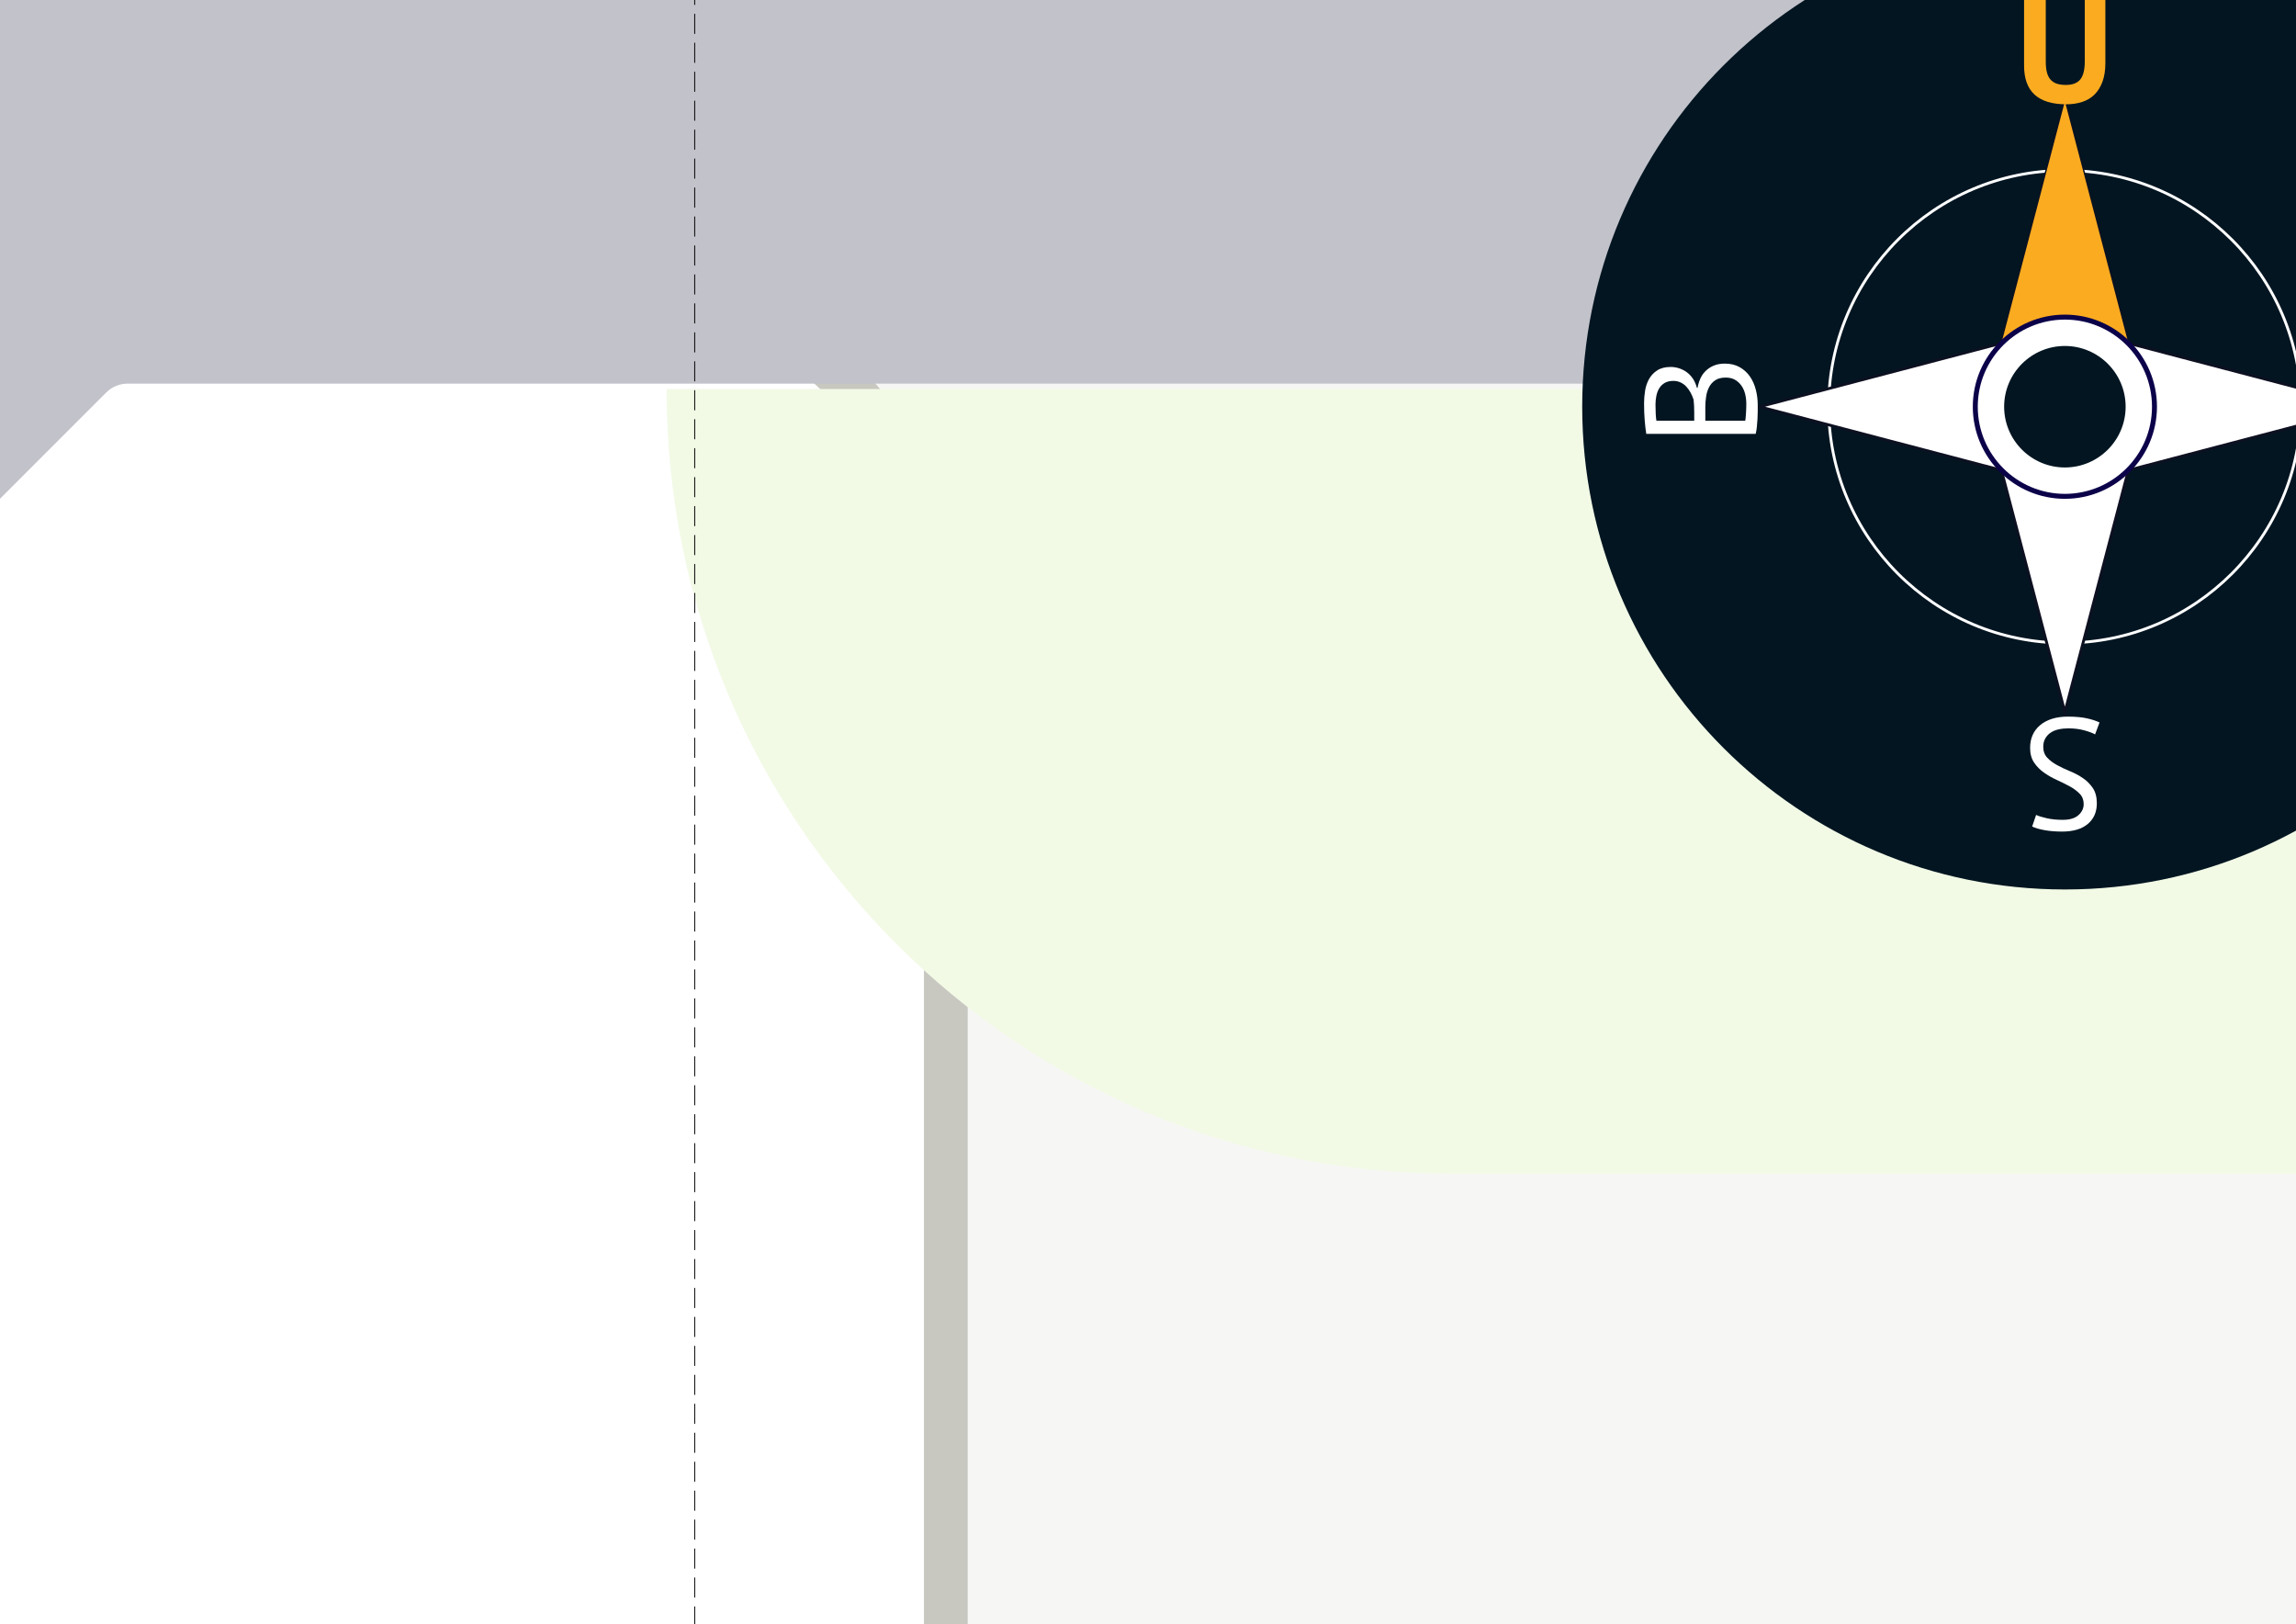
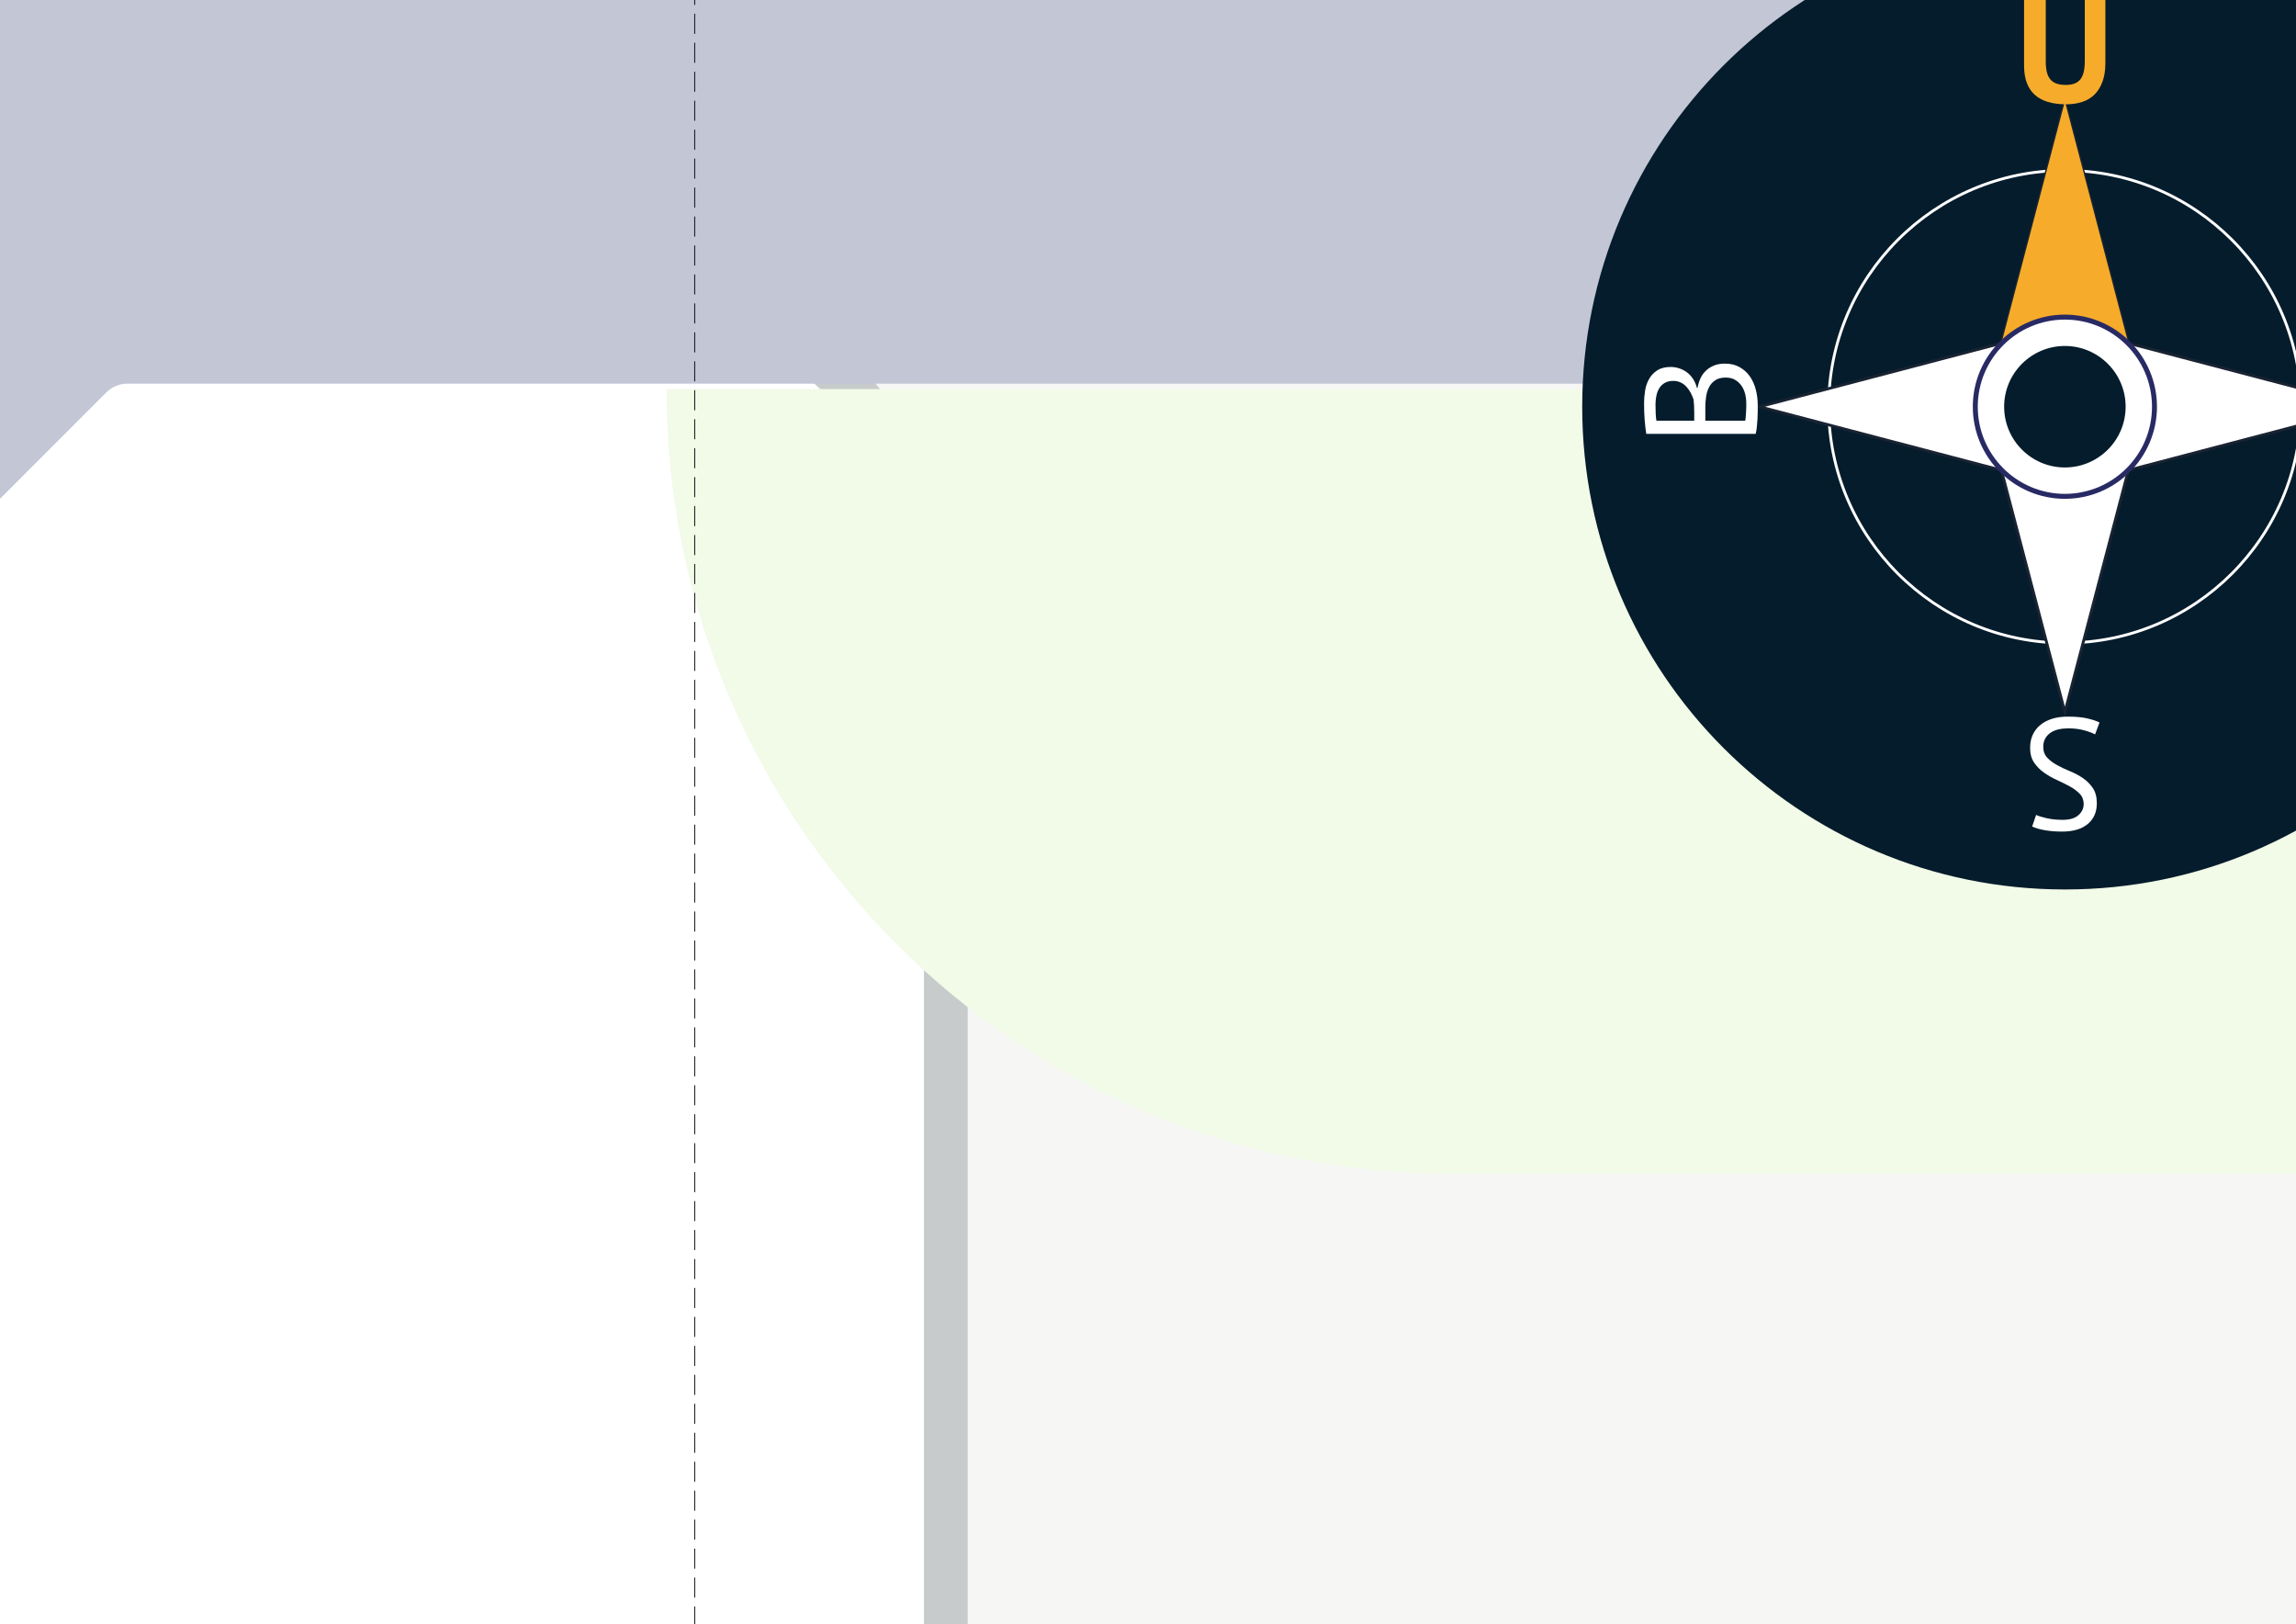
<svg xmlns="http://www.w3.org/2000/svg" xmlns:xlink="http://www.w3.org/1999/xlink" viewBox="7135.177 840.86 1189.196 840.86" width="1189.196" height="840.86">
  <defs>
-     <g id="glyph-85-0">
+     <g id="glyph-84-0">
      <path d="M 36.125 -57.562 L 46.797 -57.562 L 46.797 -20.391 C 46.797 -16.66 46.301 -13.453 45.312 -10.766 C 44.332 -8.086 42.969 -5.867 41.219 -4.109 C 39.469 -2.359 37.332 -1.07 34.812 -0.25 C 32.289 0.57 29.523 0.984 26.516 0.984 C 11.961 0.984 4.688 -5.676 4.688 -19 L 4.688 -57.562 L 15.922 -57.562 L 15.922 -21.219 C 15.922 -18.969 16.125 -17.062 16.531 -15.5 C 16.945 -13.938 17.594 -12.676 18.469 -11.719 C 19.344 -10.758 20.438 -10.07 21.75 -9.656 C 23.07 -9.25 24.609 -9.047 26.359 -9.047 C 29.805 -9.047 32.297 -10.004 33.828 -11.922 C 35.359 -13.836 36.125 -16.938 36.125 -21.219 Z M 36.125 -57.562 " />
    </g>
-     <g id="glyph-86-0">
+     <g id="glyph-85-0">
      <path d="M -32.922 14.641 C -32.922 16.941 -32.238 18.816 -30.875 20.266 C -29.508 21.723 -27.797 23.016 -25.734 24.141 C -23.68 25.266 -21.453 26.316 -19.047 27.297 C -16.641 28.285 -14.41 29.477 -12.359 30.875 C -10.305 32.27 -8.594 33.992 -7.219 36.047 C -5.852 38.109 -5.172 40.727 -5.172 43.906 C -5.172 48.406 -6.727 51.969 -9.844 54.594 C -12.969 57.227 -17.406 58.547 -23.156 58.547 C -26.488 58.547 -29.523 58.301 -32.266 57.812 C -35.004 57.32 -37.141 56.691 -38.672 55.922 L -36.625 49.922 C -35.363 50.523 -33.516 51.098 -31.078 51.641 C -28.641 52.191 -25.891 52.469 -22.828 52.469 C -19.211 52.469 -16.5 51.656 -14.688 50.031 C -12.883 48.414 -11.984 46.516 -11.984 44.328 C -11.984 42.191 -12.664 40.41 -14.031 38.984 C -15.406 37.555 -17.117 36.281 -19.172 35.156 C -21.223 34.031 -23.453 32.922 -25.859 31.828 C -28.273 30.734 -30.508 29.457 -32.562 28 C -34.613 26.551 -36.32 24.812 -37.688 22.781 C -39.051 20.75 -39.734 18.227 -39.734 15.219 C -39.734 12.75 -39.297 10.523 -38.422 8.547 C -37.547 6.578 -36.258 4.879 -34.562 3.453 C -32.863 2.023 -30.812 0.926 -28.406 0.156 C -26 -0.602 -23.266 -0.984 -20.203 -0.984 C -16.098 -0.984 -12.703 -0.664 -10.016 -0.031 C -7.336 0.594 -5.258 1.289 -3.781 2.062 L -6.078 8.219 C -7.336 7.508 -9.195 6.812 -11.656 6.125 C -14.125 5.438 -16.891 5.094 -19.953 5.094 C -21.754 5.094 -23.445 5.27 -25.031 5.625 C -26.625 5.988 -27.992 6.566 -29.141 7.359 C -30.297 8.148 -31.211 9.148 -31.891 10.359 C -32.578 11.566 -32.922 12.992 -32.922 14.641 Z M -32.922 14.641 " />
    </g>
-     <g id="glyph-87-0">
+     <g id="glyph-86-0">
      <path d="M -44.406 -41.625 C -43.031 -41.625 -41.629 -41.406 -40.203 -40.969 C -38.785 -40.531 -37.457 -39.875 -36.219 -39 C -34.988 -38.125 -33.906 -37 -32.969 -35.625 C -32.039 -34.258 -31.332 -32.648 -30.844 -30.797 L -30.516 -30.797 C -30.234 -32.43 -29.766 -34 -29.109 -35.5 C -28.453 -37.008 -27.547 -38.336 -26.391 -39.484 C -25.242 -40.641 -23.848 -41.57 -22.203 -42.281 C -20.555 -43 -18.609 -43.359 -16.359 -43.359 C -13.398 -43.359 -10.836 -42.738 -8.672 -41.5 C -6.504 -40.27 -4.734 -38.656 -3.359 -36.656 C -1.992 -34.664 -0.984 -32.383 -0.328 -29.812 C 0.328 -27.238 0.656 -24.609 0.656 -21.922 C 0.656 -20.992 0.656 -19.898 0.656 -18.641 C 0.656 -17.379 0.613 -16.062 0.531 -14.688 C 0.445 -13.32 0.336 -11.957 0.203 -10.594 C 0.066 -9.227 -0.133 -8.023 -0.406 -6.984 L -57.078 -6.984 C -57.398 -9.004 -57.672 -11.352 -57.891 -14.031 C -58.109 -16.719 -58.219 -19.648 -58.219 -22.828 C -58.219 -24.961 -58.039 -27.133 -57.688 -29.344 C -57.332 -31.562 -56.645 -33.57 -55.625 -35.375 C -54.613 -37.188 -53.203 -38.68 -51.391 -39.859 C -49.586 -41.035 -47.258 -41.625 -44.406 -41.625 Z M -5.266 -22.578 C -5.266 -24.328 -5.469 -26.023 -5.875 -27.672 C -6.289 -29.316 -6.945 -30.766 -7.844 -32.016 C -8.75 -33.273 -9.859 -34.273 -11.172 -35.016 C -12.492 -35.754 -14.062 -36.125 -15.875 -36.125 C -18.125 -36.125 -19.93 -35.672 -21.297 -34.766 C -22.672 -33.867 -23.738 -32.691 -24.5 -31.234 C -25.27 -29.785 -25.789 -28.156 -26.062 -26.344 C -26.344 -24.539 -26.484 -22.738 -26.484 -20.938 L -26.484 -13.797 L -5.844 -13.797 C -5.727 -14.18 -5.645 -14.727 -5.594 -15.438 C -5.539 -16.145 -5.484 -16.91 -5.422 -17.734 C -5.367 -18.555 -5.328 -19.406 -5.297 -20.281 C -5.273 -21.156 -5.266 -21.922 -5.266 -22.578 Z M -32.234 -18.062 C -32.234 -18.988 -32.258 -20.109 -32.312 -21.422 C -32.375 -22.742 -32.457 -23.844 -32.562 -24.719 C -33 -26.031 -33.531 -27.258 -34.156 -28.406 C -34.789 -29.562 -35.531 -30.586 -36.375 -31.484 C -37.227 -32.391 -38.219 -33.102 -39.344 -33.625 C -40.469 -34.145 -41.691 -34.406 -43.016 -34.406 C -44.816 -34.406 -46.305 -34.062 -47.484 -33.375 C -48.672 -32.688 -49.617 -31.77 -50.328 -30.625 C -51.035 -29.477 -51.539 -28.164 -51.844 -26.688 C -52.145 -25.207 -52.297 -23.703 -52.297 -22.172 C -52.297 -20.359 -52.254 -18.695 -52.172 -17.188 C -52.086 -15.688 -51.969 -14.555 -51.812 -13.797 L -32.234 -13.797 Z M -32.234 -18.062 " />
    </g>
-     <clipPath id="clip-3037">
+     <clipPath id="clip-3288">
      <path clip-rule="nonzero" d="M 0 626 L 8627 626 L 8627 6726.879 L 0 6726.879 Z M 0 626 " />
    </clipPath>
-     <clipPath id="clip-3038">
+     <clipPath id="clip-3289">
      <path clip-rule="nonzero" d="M 0 626 L 8628 626 L 8628 6726.879 L 0 6726.879 Z M 0 626 " />
    </clipPath>
  </defs>
-   <path fill-rule="nonzero" fill="rgb(96.399%, 96.799%, 95.599%)" fill-opacity="1" d="M 8553.738 6718.387 L 76.574 6718.387 L 76.574 769.43 L 8553.738 769.43 Z M 8553.738 6718.387 " />
-   <path fill-rule="nonzero" fill="rgb(100%, 100%, 100%)" fill-opacity="1" d="M 7625.062 3658.629 L 7625.062 5959.977 C 7625.062 6061.75 7542.555 6144.258 7440.777 6144.258 L 2421.082 6144.258 C 2319.309 6144.258 2236.801 6061.75 2236.801 5959.977 L 2236.801 5168.02 C 2236.801 5066.242 2154.293 4983.734 2052.516 4983.734 L 1342.504 4983.734 C 1240.727 4983.734 1158.223 4901.23 1158.223 4799.453 L 1158.223 4388.113 C 1158.223 4339.238 1138.805 4292.363 1104.246 4257.805 L 968.984 4122.543 C 934.426 4087.984 915.012 4041.109 915.012 3992.238 L 915.012 2466.688 C 915.012 2401.055 949.918 2340.371 1006.66 2307.379 L 1864.891 1808.336 C 1921.629 1775.344 1956.539 1714.66 1956.539 1649.027 L 1956.539 1174.289 C 1956.539 1072.605 2038.902 990.137 2140.59 990.008 L 7440.547 983.348 C 7542.414 983.223 7625.062 1065.766 7625.062 1167.629 L 7625.062 2662.105 C 7625.062 2700.613 7640.359 2737.543 7667.59 2764.773 L 7838.125 2935.312 C 7865.301 2962.484 7880.566 2999.34 7880.566 3037.77 L 7880.566 3257.766 C 7880.566 3304.504 7861.996 3349.332 7828.945 3382.387 L 7677.004 3534.328 C 7644.016 3567.316 7625.352 3611.977 7625.062 3658.629 " />
-   <path fill="none" stroke-width="22.677" stroke-linecap="butt" stroke-linejoin="miter" stroke="rgb(78.4%, 78.4%, 75.8%)" stroke-opacity="1" stroke-miterlimit="10" d="M 0.001 -0 L 0.001 -2301.348 C 0.001 -2403.121 -82.507 -2485.629 -184.284 -2485.629 L -5203.979 -2485.629 C -5305.753 -2485.629 -5388.261 -2403.121 -5388.261 -2301.348 L -5388.261 -1509.391 C -5388.261 -1407.613 -5470.769 -1325.106 -5572.546 -1325.106 L -6282.558 -1325.106 C -6384.335 -1325.106 -6466.839 -1242.602 -6466.839 -1140.824 L -6466.839 -729.484 C -6466.839 -680.609 -6486.257 -633.734 -6520.815 -599.176 L -6656.077 -463.914 C -6690.636 -429.356 -6710.05 -382.481 -6710.05 -333.609 L -6710.05 1191.941 C -6710.05 1257.574 -6675.144 1318.258 -6618.401 1351.25 L -5760.171 1850.293 C -5703.433 1883.285 -5668.522 1943.969 -5668.522 2009.601 L -5668.522 2484.34 C -5668.522 2586.023 -5586.159 2668.492 -5484.472 2668.621 L -184.515 2675.281 C -82.647 2675.406 0.001 2592.863 0.001 2491 L 0.001 996.523 C 0.001 958.016 15.298 921.086 42.528 893.855 L 213.064 723.316 C 240.239 696.144 255.505 659.289 255.505 620.859 L 255.505 400.863 C 255.505 354.125 236.935 309.297 203.884 276.242 L 51.942 124.301 C 18.954 91.312 0.29 46.652 0.001 -0 Z M 0.001 -0 " transform="matrix(1, 0, 0, -1, 7625.061, 3658.629)" />
-   <path fill-rule="nonzero" fill="rgb(75.899%, 76.199%, 79.199%)" fill-opacity="1" d="M 1427.484 704.27 L 8535.48 704.27 C 8544.176 704.27 8551.227 711.316 8551.227 720.016 L 8551.227 1023.77 C 8551.227 1032.469 8544.176 1039.52 8535.477 1039.52 L 7201.309 1039.52 C 7197.133 1039.52 7193.129 1041.18 7190.176 1044.133 L 7041.859 1192.48 C 7023.109 1211.23 6997.68 1221.77 6971.16 1221.77 L 6032.723 1221.77 C 6006.211 1221.77 5980.777 1232.305 5962.031 1251.059 L 5809.141 1403.98 C 5790.395 1422.734 5764.965 1433.27 5738.449 1433.27 L 5363.707 1433.27 C 5355.012 1433.27 5347.961 1440.316 5347.961 1449.016 L 5347.961 1462.52 C 5347.961 1471.219 5355.012 1478.27 5363.707 1478.27 C 5372.402 1478.27 5379.453 1485.32 5379.453 1494.02 L 5379.453 1503.02 C 5379.453 1511.719 5372.402 1518.77 5363.703 1518.77 L 5228.738 1518.77 C 5220.039 1518.77 5212.992 1511.719 5212.992 1503.023 L 5212.992 1494.02 C 5212.992 1485.32 5220.043 1478.27 5228.742 1478.27 L 5278.223 1478.27 C 5286.922 1478.27 5293.973 1471.219 5293.973 1462.52 L 5293.973 1453.52 C 5293.973 1444.82 5286.922 1437.77 5278.223 1437.77 L 4732.523 1437.77 C 4706.008 1437.77 4680.578 1427.234 4661.832 1408.48 L 4580.926 1327.559 C 4562.176 1308.805 4536.746 1298.27 4510.23 1298.27 L 3892.543 1298.27 C 3883.848 1298.27 3876.797 1291.219 3876.797 1282.523 L 3876.797 1107.02 C 3876.797 1098.32 3869.746 1091.27 3861.047 1091.27 L 3676.594 1091.27 C 3667.898 1091.27 3660.848 1098.316 3660.848 1107.016 L 3660.848 1217.273 C 3660.848 1225.969 3653.797 1233.02 3645.102 1233.02 L 2359.316 1233.02 C 2332.801 1233.02 2307.371 1222.484 2288.625 1203.73 L 2161.883 1076.961 C 2136.477 1051.547 2102.012 1037.27 2066.074 1037.27 L 1571.598 1037.27 C 1513.891 1037.27 1458.547 1014.344 1417.738 973.539 L 1144.25 700.051 Z M 1427.484 704.27 " />
-   <path fill-rule="nonzero" fill="rgb(94.899%, 98.099%, 90.099%)" fill-opacity="1" d="M 7886.816 1448.727 L 8554.098 1448.727 L 8554.098 1042.324 L 7480.414 1042.324 C 7480.414 1266.773 7662.367 1448.727 7886.816 1448.727 " />
-   <path fill="none" stroke-width="0.5" stroke-linecap="round" stroke-linejoin="round" stroke="rgb(6.2%, 4.999%, 6%)" stroke-opacity="1" stroke-dasharray="9.997 4.999" stroke-miterlimit="4" d="M 0.002 0 L 0.002 -6070.855 " transform="matrix(1, 0, 0, -1, 7494.998, 638.254)" />
-   <g clip-path="url(#clip-3037)">
+   <path fill-rule="nonzero" fill="rgb(96.37%, 96.783%, 96.252%)" fill-opacity="1" d="M 8553.738 6718.391 L 76.574 6718.391 L 76.574 769.434 L 8553.738 769.434 Z M 8553.738 6718.391 " />
+   <path fill-rule="nonzero" fill="rgb(100%, 100%, 100%)" fill-opacity="1" stroke-width="22.677" stroke-linecap="butt" stroke-linejoin="miter" stroke="rgb(78.348%, 79.616%, 79.622%)" stroke-opacity="1" stroke-miterlimit="10" d="M 0.001 -0 L 0.001 -2301.348 C 0.001 -2403.121 -82.507 -2485.629 -184.285 -2485.629 L -5203.98 -2485.629 C -5305.753 -2485.629 -5388.261 -2403.121 -5388.261 -2301.348 L -5388.261 -1509.391 C -5388.261 -1407.613 -5470.769 -1325.106 -5572.542 -1325.106 L -6282.558 -1325.106 C -6384.335 -1325.106 -6466.839 -1242.602 -6466.839 -1140.824 L -6466.839 -729.484 C -6466.839 -680.609 -6486.257 -633.734 -6520.816 -599.176 L -6656.078 -463.914 C -6690.636 -429.356 -6710.05 -382.481 -6710.05 -333.609 L -6710.05 1191.941 C -6710.05 1257.574 -6675.14 1318.258 -6618.402 1351.25 L -5760.171 1850.293 C -5703.433 1883.285 -5668.523 1943.969 -5668.523 2009.601 L -5668.523 2484.34 C -5668.523 2586.023 -5586.16 2668.492 -5484.472 2668.621 L -184.515 2675.281 C -82.648 2675.406 0.001 2592.863 0.001 2491 L 0.001 996.523 C 0.001 958.016 15.297 921.086 42.528 893.855 L 213.063 723.316 C 240.239 696.144 255.504 659.289 255.504 620.859 L 255.504 400.863 C 255.504 354.125 236.934 309.297 203.883 276.242 L 51.942 124.301 C 18.954 91.312 0.29 46.652 0.001 -0 Z M 0.001 -0 " transform="matrix(1, 0, 0, -1, 7625.062, 3658.629)" />
+   <path fill-rule="nonzero" fill="rgb(75.99%, 77.722%, 83.356%)" fill-opacity="1" d="M 1427.484 704.27 L 8535.48 704.27 C 8544.176 704.27 8551.227 711.316 8551.227 720.016 L 8551.227 1023.77 C 8551.227 1032.469 8544.176 1039.52 8535.477 1039.52 L 7201.309 1039.52 C 7197.133 1039.52 7193.129 1041.18 7190.176 1044.133 L 7041.859 1192.48 C 7023.113 1211.23 6997.68 1221.77 6971.16 1221.77 L 6032.727 1221.77 C 6006.211 1221.77 5980.777 1232.305 5962.031 1251.059 L 5809.141 1403.98 C 5790.395 1422.734 5764.965 1433.27 5738.449 1433.27 L 5363.707 1433.27 C 5355.012 1433.27 5347.961 1440.316 5347.961 1449.016 L 5347.961 1462.52 C 5347.961 1471.219 5355.012 1478.27 5363.707 1478.27 C 5372.402 1478.27 5379.453 1485.32 5379.453 1494.02 L 5379.453 1503.02 C 5379.453 1511.719 5372.402 1518.77 5363.703 1518.77 L 5228.738 1518.77 C 5220.039 1518.77 5212.992 1511.719 5212.992 1503.023 L 5212.992 1494.02 C 5212.992 1485.32 5220.043 1478.27 5228.742 1478.27 L 5278.223 1478.27 C 5286.922 1478.27 5293.973 1471.219 5293.973 1462.52 L 5293.973 1453.52 C 5293.973 1444.82 5286.922 1437.77 5278.223 1437.77 L 4732.523 1437.77 C 4706.008 1437.77 4680.578 1427.234 4661.832 1408.48 L 4580.926 1327.559 C 4562.176 1308.805 4536.746 1298.27 4510.23 1298.27 L 3892.543 1298.27 C 3883.848 1298.27 3876.797 1291.219 3876.797 1282.523 L 3876.797 1107.02 C 3876.797 1098.32 3869.746 1091.27 3861.047 1091.27 L 3676.594 1091.27 C 3667.898 1091.27 3660.848 1098.316 3660.848 1107.016 L 3660.848 1217.273 C 3660.848 1225.969 3653.797 1233.02 3645.102 1233.02 L 2359.316 1233.02 C 2332.801 1233.02 2307.371 1222.484 2288.625 1203.73 L 2161.883 1076.961 C 2136.477 1051.547 2102.012 1037.27 2066.074 1037.27 L 1571.598 1037.27 C 1513.891 1037.27 1458.547 1014.344 1417.738 973.539 L 1144.25 700.051 Z M 1427.484 704.27 " />
+   <path fill-rule="nonzero" fill="rgb(94.901%, 97.911%, 90.852%)" fill-opacity="1" d="M 7886.816 1448.727 L 8554.098 1448.727 L 8554.098 1042.324 L 7480.414 1042.324 C 7480.414 1266.773 7662.367 1448.727 7886.816 1448.727 " />
+   <path fill="none" stroke-width="0.5" stroke-linecap="round" stroke-linejoin="round" stroke="rgb(10.573%, 9.656%, 10.258%)" stroke-opacity="1" stroke-dasharray="9.997 4.999" stroke-miterlimit="4" d="M 0.002 0 L 0.002 -6070.855 " transform="matrix(1, 0, 0, -1, 7494.998, 638.254)" />
+   <g clip-path="url(#clip-3288)">
    <path fill-rule="nonzero" fill="rgb(100%, 100%, 100%)" fill-opacity="1" d="M 8627 626.715 L 0.254 626.715 L 0.254 6726.715 L 8627 6726.715 Z M 8552.207 6651.945 L 75.043 6651.945 L 75.043 701.484 L 8552.207 701.484 Z M 8552.207 6651.945 " />
  </g>
-   <g clip-path="url(#clip-3038)">
-     <path fill="none" stroke-width="0.373" stroke-linecap="butt" stroke-linejoin="miter" stroke="rgb(6.2%, 4.999%, 6%)" stroke-opacity="1" stroke-miterlimit="10" d="M 8627 6100.165 L 0.254 6100.165 L 0.254 0.165 L 8627 0.165 Z M 8552.207 74.935 L 75.043 74.935 L 75.043 6025.396 L 8552.207 6025.396 Z M 8552.207 74.935 " transform="matrix(1, 0, 0, -1, 0, 6726.88)" />
+   <g clip-path="url(#clip-3289)">
+     <path fill="none" stroke-width="0.373" stroke-linecap="butt" stroke-linejoin="miter" stroke="rgb(10.573%, 9.656%, 10.258%)" stroke-opacity="1" stroke-miterlimit="10" d="M 8627 6100.165 L 0.254 6100.165 L 0.254 0.165 L 8627 0.165 Z M 8552.207 74.935 L 75.043 74.935 L 75.043 6025.396 L 8552.207 6025.396 Z M 8552.207 74.935 " transform="matrix(1, 0, 0, -1, 0, 6726.88)" />
  </g>
-   <path fill-rule="nonzero" fill="rgb(0.732%, 8.43%, 13.077%)" fill-opacity="1" d="M 8454.668 1051.469 C 8454.668 1189.535 8342.734 1301.48 8204.668 1301.48 C 8066.594 1301.48 7954.668 1189.535 7954.668 1051.469 C 7954.668 913.414 8066.594 801.48 8204.668 801.48 C 8342.734 801.48 8454.668 913.414 8454.668 1051.469 " />
-   <path fill="none" stroke-width="1.454" stroke-linecap="butt" stroke-linejoin="miter" stroke="rgb(100%, 100%, 100%)" stroke-opacity="1" stroke-miterlimit="10" d="M -0.001 -0.002 C -67.446 -0.002 -122.337 54.893 -122.337 122.346 C -122.337 189.799 -67.446 244.682 -0.001 244.682 C 67.464 244.682 122.343 189.799 122.343 122.346 C 122.343 54.893 67.464 -0.002 -0.001 -0.002 " transform="matrix(1, 0, 0, -1, 8204.665, 1173.822)" />
-   <path fill-rule="nonzero" fill="rgb(100%, 100%, 100%)" fill-opacity="1" stroke-width="1.454" stroke-linecap="butt" stroke-linejoin="miter" stroke="rgb(4.9%, 6.299%, 12.399%)" stroke-opacity="1" stroke-miterlimit="10" d="M 0.001 0 L 125.278 -32.875 L 0.001 -65.754 L -32.878 -191.031 L -65.753 -65.754 L -128.394 -49.312 L -191.034 -32.879 L -191.03 -32.875 L -191.034 -32.879 L -99.507 -8.859 L -65.753 0 L -32.878 125.281 Z M 0.001 0 " transform="matrix(1, 0, 0, -1, 8237.546, 1018.606)" />
-   <path fill-rule="nonzero" fill="rgb(98.599%, 67.2%, 12.7%)" fill-opacity="1" d="M 8210.73 916.426 L 8204.672 893.328 L 8171.793 1018.605 L 8204.672 1051.48 L 8237.543 1018.605 Z M 8210.73 916.426 " />
-   <path fill-rule="nonzero" fill="rgb(100%, 100%, 100%)" fill-opacity="1" stroke-width="2.573" stroke-linecap="butt" stroke-linejoin="miter" stroke="rgb(4.399%, 0.8%, 28.799%)" stroke-opacity="1" stroke-miterlimit="10" d="M -0 -0.002 C -25.582 -0.002 -46.406 20.818 -46.406 46.408 C -46.406 71.998 -25.582 92.815 -0 92.815 C 25.59 92.815 46.406 71.998 46.406 46.408 C 46.406 20.818 25.59 -0.002 -0 -0.002 " transform="matrix(1, 0, 0, -1, 8204.668, 1097.889)" />
-   <path fill-rule="nonzero" fill="rgb(0.732%, 8.43%, 13.077%)" fill-opacity="1" d="M 8204.668 1082.941 C 8187.32 1082.941 8173.203 1068.828 8173.203 1051.48 C 8173.203 1034.137 8187.32 1020.023 8204.668 1020.023 C 8222.02 1020.023 8236.133 1034.137 8236.133 1051.48 C 8236.133 1068.828 8222.02 1082.941 8204.668 1082.941 " />
-   <g fill="rgb(98.599%, 67.2%, 12.7%)" fill-opacity="1">
-     <use xlink:href="#glyph-85-0" x="8178.843" y="893.889" />
+   <path fill-rule="nonzero" fill="rgb(1.819%, 10.863%, 17.32%)" fill-opacity="1" d="M 8454.668 1051.469 C 8454.668 1189.535 8342.734 1301.48 8204.668 1301.48 C 8066.594 1301.48 7954.668 1189.535 7954.668 1051.469 C 7954.668 913.414 8066.594 801.48 8204.668 801.48 C 8342.734 801.48 8454.668 913.414 8454.668 1051.469 " />
+   <path fill="none" stroke-width="1.454" stroke-linecap="butt" stroke-linejoin="miter" stroke="rgb(100%, 100%, 100%)" stroke-opacity="1" stroke-miterlimit="10" d="M -0.001 -0.002 C -67.442 -0.002 -122.337 54.893 -122.337 122.346 C -122.337 189.799 -67.442 244.682 -0.001 244.682 C 67.464 244.682 122.343 189.799 122.343 122.346 C 122.343 54.893 67.464 -0.002 -0.001 -0.002 " transform="matrix(1, 0, 0, -1, 8204.665, 1173.822)" />
+   <path fill-rule="nonzero" fill="rgb(100%, 100%, 100%)" fill-opacity="1" stroke-width="1.454" stroke-linecap="butt" stroke-linejoin="miter" stroke="rgb(9.984%, 13.811%, 19.469%)" stroke-opacity="1" stroke-miterlimit="10" d="M 0.001 0 L 125.278 -32.875 L 0.001 -65.754 L -32.878 -191.031 L -65.753 -65.754 L -128.394 -49.312 L -191.034 -32.879 L -191.03 -32.875 L -191.034 -32.879 L -99.507 -8.859 L -65.753 0 L -32.878 125.281 Z M 0.001 0 " transform="matrix(1, 0, 0, -1, 8237.546, 1018.606)" />
+   <path fill-rule="nonzero" fill="rgb(96.596%, 67.409%, 16.536%)" fill-opacity="1" d="M 8210.73 916.426 L 8204.672 893.328 L 8171.793 1018.605 L 8204.672 1051.48 L 8237.543 1018.605 Z M 8210.73 916.426 " />
+   <path fill-rule="nonzero" fill="rgb(100%, 100%, 100%)" fill-opacity="1" stroke-width="2.573" stroke-linecap="butt" stroke-linejoin="miter" stroke="rgb(15.685%, 16.608%, 39.359%)" stroke-opacity="1" stroke-miterlimit="10" d="M 0.001 -0.002 C -25.581 -0.002 -46.405 20.818 -46.405 46.408 C -46.405 71.998 -25.581 92.815 0.001 92.815 C 25.591 92.815 46.407 71.998 46.407 46.408 C 46.407 20.818 25.591 -0.002 0.001 -0.002 " transform="matrix(1, 0, 0, -1, 8204.667, 1097.889)" />
+   <path fill-rule="nonzero" fill="rgb(1.819%, 10.863%, 17.32%)" fill-opacity="1" d="M 8204.668 1082.941 C 8187.32 1082.941 8173.203 1068.828 8173.203 1051.48 C 8173.203 1034.137 8187.32 1020.023 8204.668 1020.023 C 8222.02 1020.023 8236.133 1034.137 8236.133 1051.48 C 8236.133 1068.828 8222.02 1082.941 8204.668 1082.941 " />
+   <g fill="rgb(96.596%, 67.409%, 16.536%)" fill-opacity="1">
+     <use xlink:href="#glyph-84-0" x="8178.843" y="893.889" />
  </g>
  <g fill="rgb(100%, 100%, 100%)" fill-opacity="1">
-     <use xlink:href="#glyph-86-0" x="8226.388" y="1212.951" />
+     <use xlink:href="#glyph-85-0" x="8226.388" y="1212.951" />
  </g>
  <g fill="rgb(100%, 100%, 100%)" fill-opacity="1">
-     <use xlink:href="#glyph-87-0" x="8044.923" y="1072.515" />
+     <use xlink:href="#glyph-86-0" x="8044.923" y="1072.515" />
  </g>
</svg>
